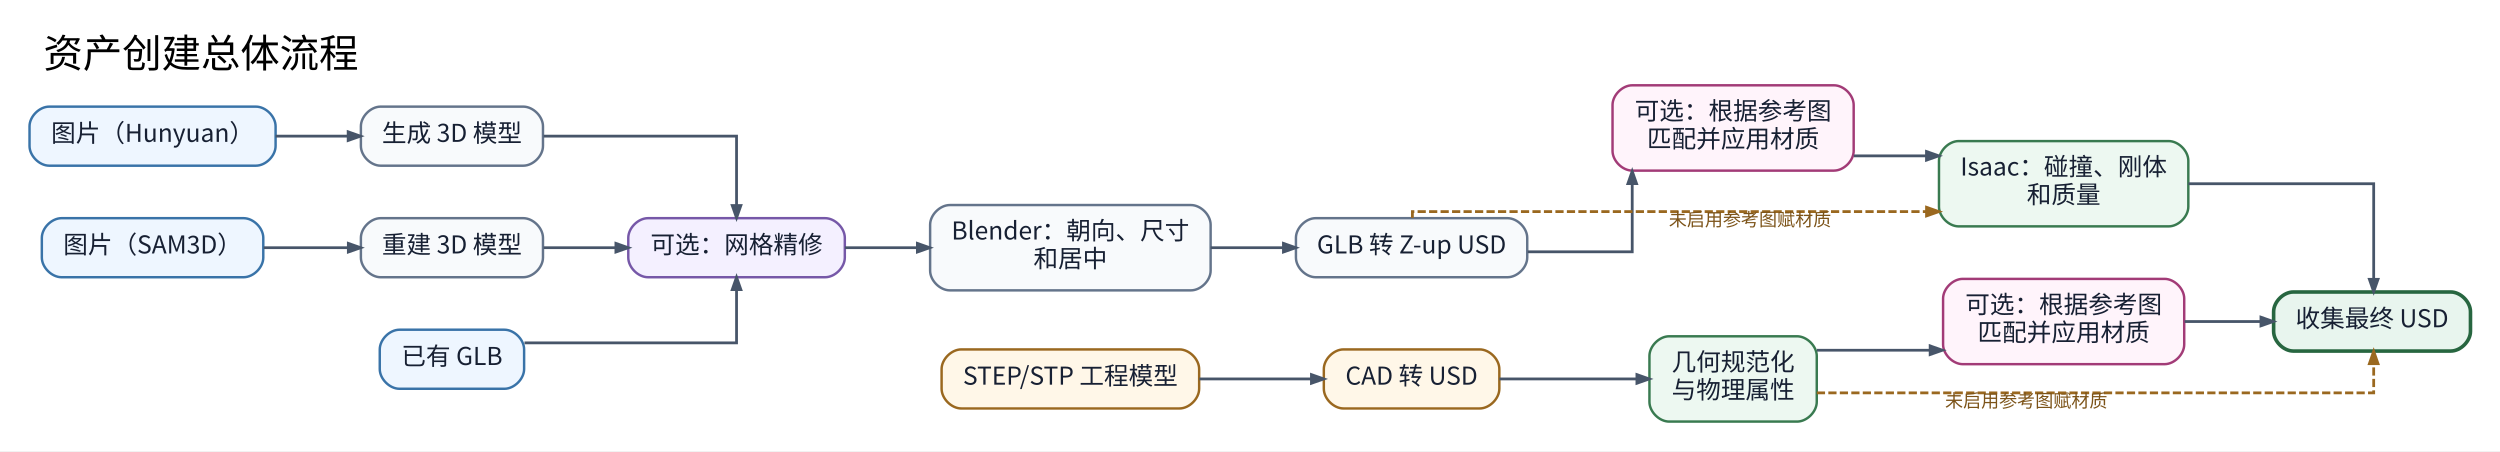
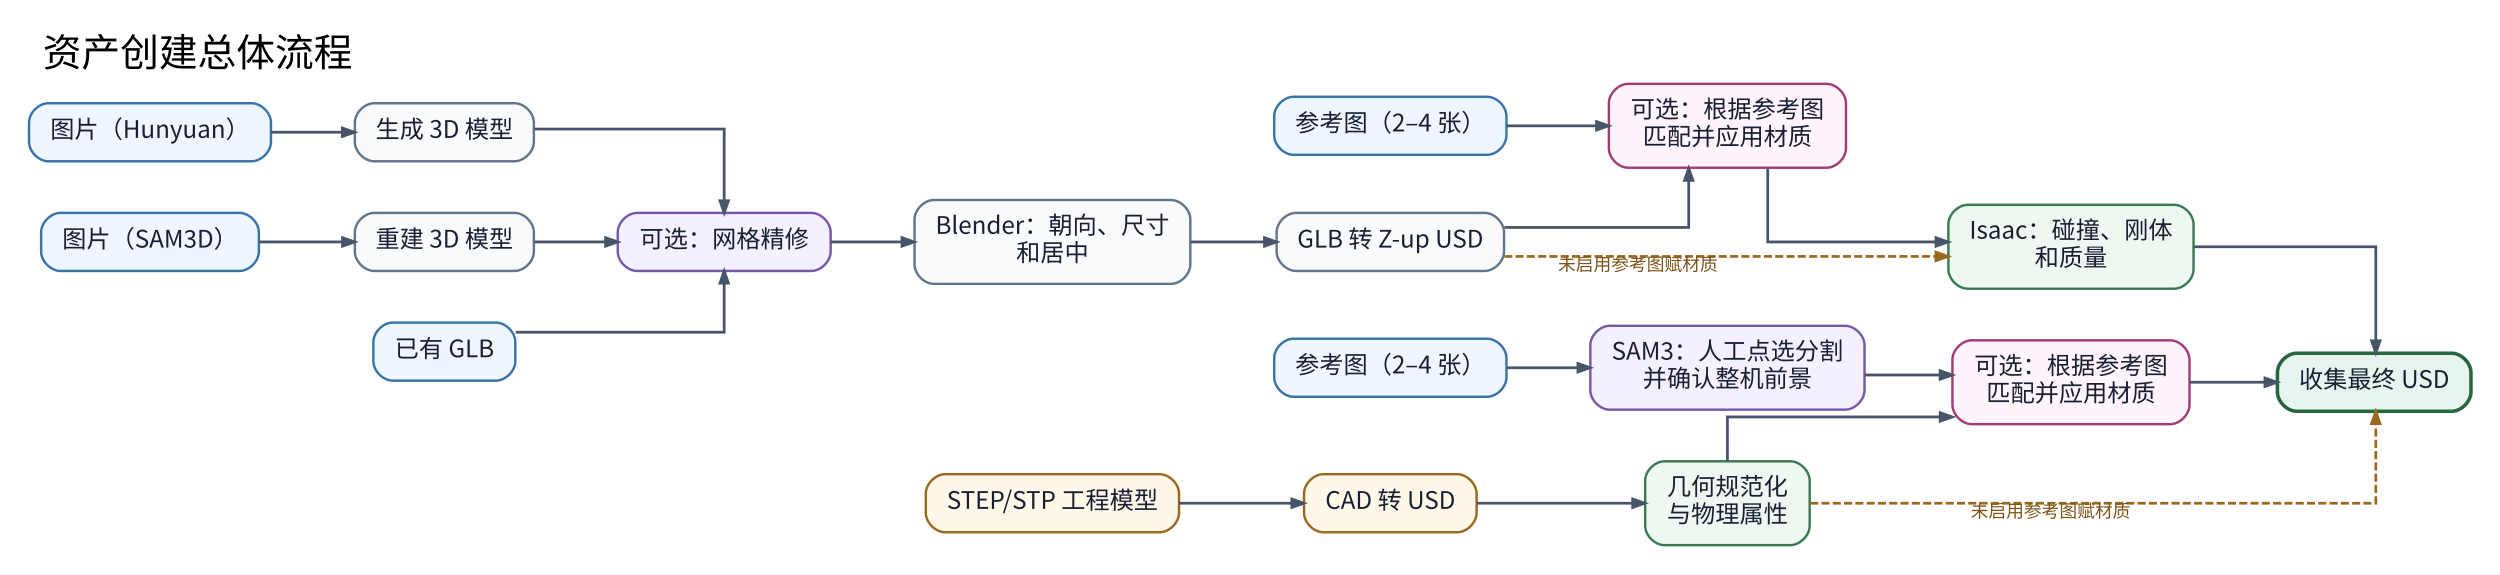
- <svg xmlns="http://www.w3.org/2000/svg" width="1524pt" height="275pt" viewBox="0.00 0.00 1524.00 275.00">
-   <g id="graph0" class="graph" transform="scale(1 1) rotate(0) translate(18 257)">
-     <polygon fill="white" stroke="transparent" points="-18,18 -18,-257 1506,-257 1506,18 -18,18" />
-     <text text-anchor="middle" x="104.5" y="-215.8" font-family="Noto Sans CJK SC" font-size="24.00">资产创建总体流程</text>
+ <svg xmlns="http://www.w3.org/2000/svg" width="1550pt" height="356pt" viewBox="0.00 0.00 1550.00 356.00">
+   <g id="graph0" class="graph" transform="scale(1 1) rotate(0) translate(18 338)">
+     <polygon fill="white" stroke="transparent" points="-18,18 -18,-338 1532,-338 1532,18 -18,18" />
+     <text text-anchor="middle" x="104.5" y="-296.8" font-family="Noto Sans CJK SC" font-size="24.00">资产创建总体流程</text>
    <g id="node1" class="node">
-       <path fill="#eef6ff" stroke="#3973a8" stroke-width="1.5" d="M138,-192C138,-192 12,-192 12,-192 6,-192 0,-186 0,-180 0,-180 0,-168 0,-168 0,-162 6,-156 12,-156 12,-156 138,-156 138,-156 144,-156 150,-162 150,-168 150,-168 150,-180 150,-180 150,-186 144,-192 138,-192" />
-       <text text-anchor="middle" x="75" y="-170.5" font-family="Noto Sans CJK SC" font-size="15.00" fill="#172033">图片（Hunyuan）</text>
+       <path fill="#eef6ff" stroke="#3973a8" stroke-width="1.5" d="M138,-274C138,-274 12,-274 12,-274 6,-274 0,-268 0,-262 0,-262 0,-250 0,-250 0,-244 6,-238 12,-238 12,-238 138,-238 138,-238 144,-238 150,-244 150,-250 150,-250 150,-262 150,-262 150,-268 144,-274 138,-274" />
+       <text text-anchor="middle" x="75" y="-252.5" font-family="Noto Sans CJK SC" font-size="15.00" fill="#172033">图片（Hunyuan）</text>
    </g>
    <g id="node2" class="node">
-       <path fill="#f8fafc" stroke="#64748b" stroke-width="1.5" d="M301,-192C301,-192 214,-192 214,-192 208,-192 202,-186 202,-180 202,-180 202,-168 202,-168 202,-162 208,-156 214,-156 214,-156 301,-156 301,-156 307,-156 313,-162 313,-168 313,-168 313,-180 313,-180 313,-186 307,-192 301,-192" />
-       <text text-anchor="middle" x="257.5" y="-170.5" font-family="Noto Sans CJK SC" font-size="15.00" fill="#172033">生成 3D 模型</text>
+       <path fill="#f8fafc" stroke="#64748b" stroke-width="1.5" d="M301,-274C301,-274 214,-274 214,-274 208,-274 202,-268 202,-262 202,-262 202,-250 202,-250 202,-244 208,-238 214,-238 214,-238 301,-238 301,-238 307,-238 313,-244 313,-250 313,-250 313,-262 313,-262 313,-268 307,-274 301,-274" />
+       <text text-anchor="middle" x="257.5" y="-252.5" font-family="Noto Sans CJK SC" font-size="15.00" fill="#172033">生成 3D 模型</text>
    </g>
    <g id="edge1" class="edge">
-       <path fill="none" stroke="#475569" stroke-width="1.7" d="M150.02,-174C150.02,-174 194.24,-174 194.24,-174" />
-       <polygon fill="#475569" stroke="#475569" stroke-width="1.7" points="194.24,-176.63 201.74,-174 194.24,-171.38 194.24,-176.63" />
+       <path fill="none" stroke="#475569" stroke-width="1.7" d="M150.02,-256C150.02,-256 194.24,-256 194.24,-256" />
+       <polygon fill="#475569" stroke="#475569" stroke-width="1.7" points="194.24,-258.63 201.74,-256 194.24,-253.38 194.24,-258.63" />
    </g>
    <g id="node6" class="node">
-       <path fill="#f4f0ff" stroke="#7658a8" stroke-width="1.5" d="M485,-124C485,-124 377,-124 377,-124 371,-124 365,-118 365,-112 365,-112 365,-100 365,-100 365,-94 371,-88 377,-88 377,-88 485,-88 485,-88 491,-88 497,-94 497,-100 497,-100 497,-112 497,-112 497,-118 491,-124 485,-124" />
-       <text text-anchor="middle" x="431" y="-102.5" font-family="Noto Sans CJK SC" font-size="15.00" fill="#172033">可选：网格精修</text>
+       <path fill="#f4f0ff" stroke="#7658a8" stroke-width="1.5" d="M485,-206C485,-206 377,-206 377,-206 371,-206 365,-200 365,-194 365,-194 365,-182 365,-182 365,-176 371,-170 377,-170 377,-170 485,-170 485,-170 491,-170 497,-176 497,-182 497,-182 497,-194 497,-194 497,-200 491,-206 485,-206" />
+       <text text-anchor="middle" x="431" y="-184.5" font-family="Noto Sans CJK SC" font-size="15.00" fill="#172033">可选：网格精修</text>
    </g>
    <g id="edge2" class="edge">
-       <path fill="none" stroke="#475569" stroke-width="1.7" d="M313.35,-174C364.07,-174 431,-174 431,-174 431,-174 431,-131.72 431,-131.72" />
-       <polygon fill="#475569" stroke="#475569" stroke-width="1.7" points="433.63,-131.72 431,-124.22 428.38,-131.72 433.63,-131.72" />
+       <path fill="none" stroke="#475569" stroke-width="1.7" d="M313.35,-258C364.07,-258 431,-258 431,-258 431,-258 431,-213.53 431,-213.53" />
+       <polygon fill="#475569" stroke="#475569" stroke-width="1.7" points="433.63,-213.53 431,-206.03 428.38,-213.53 433.63,-213.53" />
    </g>
    <g id="node3" class="node">
-       <path fill="#eef6ff" stroke="#3973a8" stroke-width="1.5" d="M130.5,-124C130.5,-124 19.5,-124 19.5,-124 13.5,-124 7.5,-118 7.5,-112 7.5,-112 7.5,-100 7.5,-100 7.5,-94 13.5,-88 19.5,-88 19.5,-88 130.5,-88 130.5,-88 136.5,-88 142.5,-94 142.5,-100 142.5,-100 142.5,-112 142.5,-112 142.5,-118 136.5,-124 130.5,-124" />
-       <text text-anchor="middle" x="75" y="-102.5" font-family="Noto Sans CJK SC" font-size="15.00" fill="#172033">图片（SAM3D）</text>
+       <path fill="#eef6ff" stroke="#3973a8" stroke-width="1.5" d="M130.5,-206C130.5,-206 19.5,-206 19.5,-206 13.5,-206 7.5,-200 7.5,-194 7.5,-194 7.5,-182 7.5,-182 7.5,-176 13.5,-170 19.5,-170 19.5,-170 130.5,-170 130.5,-170 136.5,-170 142.5,-176 142.5,-182 142.5,-182 142.5,-194 142.5,-194 142.5,-200 136.5,-206 130.5,-206" />
+       <text text-anchor="middle" x="75" y="-184.5" font-family="Noto Sans CJK SC" font-size="15.00" fill="#172033">图片（SAM3D）</text>
    </g>
    <g id="node4" class="node">
-       <path fill="#f8fafc" stroke="#64748b" stroke-width="1.5" d="M301,-124C301,-124 214,-124 214,-124 208,-124 202,-118 202,-112 202,-112 202,-100 202,-100 202,-94 208,-88 214,-88 214,-88 301,-88 301,-88 307,-88 313,-94 313,-100 313,-100 313,-112 313,-112 313,-118 307,-124 301,-124" />
-       <text text-anchor="middle" x="257.5" y="-102.5" font-family="Noto Sans CJK SC" font-size="15.00" fill="#172033">重建 3D 模型</text>
+       <path fill="#f8fafc" stroke="#64748b" stroke-width="1.5" d="M301,-206C301,-206 214,-206 214,-206 208,-206 202,-200 202,-194 202,-194 202,-182 202,-182 202,-176 208,-170 214,-170 214,-170 301,-170 301,-170 307,-170 313,-176 313,-182 313,-182 313,-194 313,-194 313,-200 307,-206 301,-206" />
+       <text text-anchor="middle" x="257.5" y="-184.5" font-family="Noto Sans CJK SC" font-size="15.00" fill="#172033">重建 3D 模型</text>
    </g>
    <g id="edge3" class="edge">
-       <path fill="none" stroke="#475569" stroke-width="1.7" d="M142.7,-106C142.7,-106 194.35,-106 194.35,-106" />
-       <polygon fill="#475569" stroke="#475569" stroke-width="1.7" points="194.35,-108.63 201.85,-106 194.35,-103.38 194.35,-108.63" />
+       <path fill="none" stroke="#475569" stroke-width="1.7" d="M142.7,-188C142.7,-188 194.35,-188 194.35,-188" />
+       <polygon fill="#475569" stroke="#475569" stroke-width="1.7" points="194.35,-190.63 201.85,-188 194.35,-185.38 194.35,-190.63" />
    </g>
    <g id="edge4" class="edge">
-       <path fill="none" stroke="#475569" stroke-width="1.7" d="M313.35,-106C313.35,-106 357.46,-106 357.46,-106" />
-       <polygon fill="#475569" stroke="#475569" stroke-width="1.7" points="357.46,-108.63 364.96,-106 357.46,-103.38 357.46,-108.63" />
+       <path fill="none" stroke="#475569" stroke-width="1.7" d="M313.35,-188C313.35,-188 357.46,-188 357.46,-188" />
+       <polygon fill="#475569" stroke="#475569" stroke-width="1.7" points="357.46,-190.63 364.96,-188 357.46,-185.38 357.46,-190.63" />
    </g>
    <g id="node5" class="node">
-       <path fill="#eef6ff" stroke="#3973a8" stroke-width="1.5" d="M289.5,-56C289.5,-56 225.5,-56 225.5,-56 219.5,-56 213.5,-50 213.5,-44 213.5,-44 213.5,-32 213.5,-32 213.5,-26 219.5,-20 225.5,-20 225.5,-20 289.5,-20 289.5,-20 295.5,-20 301.5,-26 301.5,-32 301.5,-32 301.5,-44 301.5,-44 301.5,-50 295.5,-56 289.5,-56" />
-       <text text-anchor="middle" x="257.5" y="-34.5" font-family="Noto Sans CJK SC" font-size="15.00" fill="#172033">已有 GLB</text>
+       <path fill="#eef6ff" stroke="#3973a8" stroke-width="1.5" d="M289.5,-138C289.5,-138 225.5,-138 225.5,-138 219.5,-138 213.5,-132 213.5,-126 213.5,-126 213.5,-114 213.5,-114 213.5,-108 219.5,-102 225.5,-102 225.5,-102 289.5,-102 289.5,-102 295.5,-102 301.5,-108 301.5,-114 301.5,-114 301.5,-126 301.5,-126 301.5,-132 295.5,-138 289.5,-138" />
+       <text text-anchor="middle" x="257.5" y="-116.5" font-family="Noto Sans CJK SC" font-size="15.00" fill="#172033">已有 GLB</text>
    </g>
    <g id="edge5" class="edge">
-       <path fill="none" stroke="#475569" stroke-width="1.7" d="M301.73,-48C353.13,-48 431,-48 431,-48 431,-48 431,-80.47 431,-80.47" />
-       <polygon fill="#475569" stroke="#475569" stroke-width="1.7" points="428.38,-80.47 431,-87.97 433.63,-80.47 428.38,-80.47" />
+       <path fill="none" stroke="#475569" stroke-width="1.7" d="M301.73,-132C353.13,-132 431,-132 431,-132 431,-132 431,-162.47 431,-162.47" />
+       <polygon fill="#475569" stroke="#475569" stroke-width="1.7" points="428.38,-162.47 431,-169.97 433.63,-162.47 428.38,-162.47" />
    </g>
    <g id="node7" class="node">
-       <path fill="#f8fafc" stroke="#64748b" stroke-width="1.5" d="M708,-132C708,-132 561,-132 561,-132 555,-132 549,-126 549,-120 549,-120 549,-92 549,-92 549,-86 555,-80 561,-80 561,-80 708,-80 708,-80 714,-80 720,-86 720,-92 720,-92 720,-120 720,-120 720,-126 714,-132 708,-132" />
-       <text text-anchor="middle" x="634.5" y="-111" font-family="Noto Sans CJK SC" font-size="15.00" fill="#172033">Blender：朝向、尺寸</text>
-       <text text-anchor="middle" x="634.5" y="-94" font-family="Noto Sans CJK SC" font-size="15.00" fill="#172033">和居中</text>
+       <path fill="#f8fafc" stroke="#64748b" stroke-width="1.5" d="M708,-214C708,-214 561,-214 561,-214 555,-214 549,-208 549,-202 549,-202 549,-174 549,-174 549,-168 555,-162 561,-162 561,-162 708,-162 708,-162 714,-162 720,-168 720,-174 720,-174 720,-202 720,-202 720,-208 714,-214 708,-214" />
+       <text text-anchor="middle" x="634.5" y="-193" font-family="Noto Sans CJK SC" font-size="15.00" fill="#172033">Blender：朝向、尺寸</text>
+       <text text-anchor="middle" x="634.5" y="-176" font-family="Noto Sans CJK SC" font-size="15.00" fill="#172033">和居中</text>
    </g>
    <g id="edge6" class="edge">
-       <path fill="none" stroke="#475569" stroke-width="1.7" d="M497.07,-106C497.07,-106 541.24,-106 541.24,-106" />
-       <polygon fill="#475569" stroke="#475569" stroke-width="1.7" points="541.24,-108.63 548.74,-106 541.24,-103.38 541.24,-108.63" />
+       <path fill="none" stroke="#475569" stroke-width="1.7" d="M497.07,-188C497.07,-188 541.24,-188 541.24,-188" />
+       <polygon fill="#475569" stroke="#475569" stroke-width="1.7" points="541.24,-190.63 548.74,-188 541.24,-185.38 541.24,-190.63" />
    </g>
    <g id="node8" class="node">
-       <path fill="#f8fafc" stroke="#64748b" stroke-width="1.5" d="M901,-124C901,-124 784,-124 784,-124 778,-124 772,-118 772,-112 772,-112 772,-100 772,-100 772,-94 778,-88 784,-88 784,-88 901,-88 901,-88 907,-88 913,-94 913,-100 913,-100 913,-112 913,-112 913,-118 907,-124 901,-124" />
-       <text text-anchor="middle" x="842.5" y="-102.5" font-family="Noto Sans CJK SC" font-size="15.00" fill="#172033">GLB 转 Z-up USD</text>
+       <path fill="#f8fafc" stroke="#64748b" stroke-width="1.5" d="M902.5,-206C902.5,-206 785.5,-206 785.5,-206 779.5,-206 773.5,-200 773.5,-194 773.5,-194 773.5,-182 773.5,-182 773.5,-176 779.5,-170 785.5,-170 785.5,-170 902.5,-170 902.5,-170 908.5,-170 914.5,-176 914.5,-182 914.5,-182 914.5,-194 914.5,-194 914.5,-200 908.5,-206 902.5,-206" />
+       <text text-anchor="middle" x="844" y="-184.5" font-family="Noto Sans CJK SC" font-size="15.00" fill="#172033">GLB 转 Z-up USD</text>
    </g>
    <g id="edge7" class="edge">
-       <path fill="none" stroke="#475569" stroke-width="1.7" d="M720,-106C720,-106 764.39,-106 764.39,-106" />
-       <polygon fill="#475569" stroke="#475569" stroke-width="1.7" points="764.39,-108.63 771.89,-106 764.39,-103.38 764.39,-108.63" />
+       <path fill="none" stroke="#475569" stroke-width="1.7" d="M720.01,-188C720.01,-188 765.96,-188 765.96,-188" />
+       <polygon fill="#475569" stroke="#475569" stroke-width="1.7" points="765.96,-190.63 773.46,-188 765.96,-185.38 765.96,-190.63" />
+     </g>
+     <g id="node10" class="node">
+       <path fill="#fff4fb" stroke="#a23b77" stroke-width="1.5" d="M1114.5,-286C1114.5,-286 991.5,-286 991.5,-286 985.5,-286 979.5,-280 979.5,-274 979.5,-274 979.5,-246 979.5,-246 979.5,-240 985.5,-234 991.5,-234 991.5,-234 1114.5,-234 1114.5,-234 1120.5,-234 1126.5,-240 1126.5,-246 1126.5,-246 1126.5,-274 1126.5,-274 1126.5,-280 1120.5,-286 1114.5,-286" />
+       <text text-anchor="middle" x="1053" y="-265" font-family="Noto Sans CJK SC" font-size="15.00" fill="#172033">可选：根据参考图</text>
+       <text text-anchor="middle" x="1053" y="-248" font-family="Noto Sans CJK SC" font-size="15.00" fill="#172033">匹配并应用材质</text>
+     </g>
+     <g id="edge8" class="edge">
+       <path fill="none" stroke="#475569" stroke-width="1.7" d="M914.73,-197C966.96,-197 1029,-197 1029,-197 1029,-197 1029,-226.15 1029,-226.15" />
+       <polygon fill="#475569" stroke="#475569" stroke-width="1.7" points="1026.38,-226.15 1029,-233.65 1031.63,-226.15 1026.38,-226.15" />
+     </g>
+     <g id="node17" class="node">
+       <path fill="#edf8f1" stroke="#397a50" stroke-width="1.5" d="M1330,-211C1330,-211 1202,-211 1202,-211 1196,-211 1190,-205 1190,-199 1190,-199 1190,-171 1190,-171 1190,-165 1196,-159 1202,-159 1202,-159 1330,-159 1330,-159 1336,-159 1342,-165 1342,-171 1342,-171 1342,-199 1342,-199 1342,-205 1336,-211 1330,-211" />
+       <text text-anchor="middle" x="1266" y="-190" font-family="Noto Sans CJK SC" font-size="15.00" fill="#172033">Isaac：碰撞、刚体</text>
+       <text text-anchor="middle" x="1266" y="-173" font-family="Noto Sans CJK SC" font-size="15.00" fill="#172033">和质量</text>
+     </g>
+     <g id="edge11" class="edge">
+       <path fill="none" stroke="#9a681f" stroke-width="1.7" stroke-dasharray="5,2" d="M914.63,-179C914.63,-179 1182.28,-179 1182.28,-179" />
+       <polygon fill="#9a681f" stroke="#9a681f" stroke-width="1.7" points="1182.28,-181.63 1189.78,-179 1182.28,-176.38 1182.28,-181.63" />
+       <text text-anchor="middle" x="997.46" y="-170.2" font-family="Times,serif" font-size="11.00" fill="#7c5318">未启用参考图赋材质</text>
    </g>
    <g id="node9" class="node">
-       <path fill="#fff4fb" stroke="#a23b77" stroke-width="1.5" d="M1100,-205C1100,-205 977,-205 977,-205 971,-205 965,-199 965,-193 965,-193 965,-165 965,-165 965,-159 971,-153 977,-153 977,-153 1100,-153 1100,-153 1106,-153 1112,-159 1112,-165 1112,-165 1112,-193 1112,-193 1112,-199 1106,-205 1100,-205" />
-       <text text-anchor="middle" x="1038.5" y="-184" font-family="Noto Sans CJK SC" font-size="15.00" fill="#172033">可选：根据参考图</text>
-       <text text-anchor="middle" x="1038.5" y="-167" font-family="Noto Sans CJK SC" font-size="15.00" fill="#172033">匹配并应用材质</text>
-     </g>
-     <g id="edge8" class="edge">
-       <path fill="none" stroke="#475569" stroke-width="1.7" d="M913.29,-103.5C945.7,-103.5 977,-103.5 977,-103.5 977,-103.5 977,-145.09 977,-145.09" />
-       <polygon fill="#475569" stroke="#475569" stroke-width="1.7" points="974.38,-145.09 977,-152.59 979.63,-145.09 974.38,-145.09" />
-     </g>
-     <g id="node14" class="node">
-       <path fill="#edf8f1" stroke="#397a50" stroke-width="1.5" d="M1304,-171C1304,-171 1176,-171 1176,-171 1170,-171 1164,-165 1164,-159 1164,-159 1164,-131 1164,-131 1164,-125 1170,-119 1176,-119 1176,-119 1304,-119 1304,-119 1310,-119 1316,-125 1316,-131 1316,-131 1316,-159 1316,-159 1316,-165 1310,-171 1304,-171" />
-       <text text-anchor="middle" x="1240" y="-150" font-family="Noto Sans CJK SC" font-size="15.00" fill="#172033">Isaac：碰撞、刚体</text>
-       <text text-anchor="middle" x="1240" y="-133" font-family="Noto Sans CJK SC" font-size="15.00" fill="#172033">和质量</text>
+       <path fill="#eef6ff" stroke="#3973a8" stroke-width="1.5" d="M904,-278C904,-278 784,-278 784,-278 778,-278 772,-272 772,-266 772,-266 772,-254 772,-254 772,-248 778,-242 784,-242 784,-242 904,-242 904,-242 910,-242 916,-248 916,-254 916,-254 916,-266 916,-266 916,-272 910,-278 904,-278" />
+       <text text-anchor="middle" x="844" y="-256.5" font-family="Noto Sans CJK SC" font-size="15.00" fill="#172033">参考图（2–4 张）</text>
    </g>
    <g id="edge10" class="edge">
-       <path fill="none" stroke="#9a681f" stroke-width="1.7" stroke-dasharray="5,2" d="M843,-124.17C843,-126.45 843,-128 843,-128 843,-128 1156.42,-128 1156.42,-128" />
-       <polygon fill="#9a681f" stroke="#9a681f" stroke-width="1.7" points="1156.42,-130.63 1163.92,-128 1156.42,-125.38 1156.42,-130.63" />
-       <text text-anchor="middle" x="1048.8" y="-119.2" font-family="Times,serif" font-size="11.00" fill="#7c5318">未启用参考图赋材质</text>
+       <path fill="none" stroke="#475569" stroke-width="1.7" d="M916.22,-260C916.22,-260 971.86,-260 971.86,-260" />
+       <polygon fill="#475569" stroke="#475569" stroke-width="1.7" points="971.86,-262.63 979.36,-260 971.86,-257.38 971.86,-262.63" />
    </g>
    <g id="edge9" class="edge">
-       <path fill="none" stroke="#475569" stroke-width="1.7" d="M1112.1,-162C1112.1,-162 1156.39,-162 1156.39,-162" />
-       <polygon fill="#475569" stroke="#475569" stroke-width="1.7" points="1156.39,-164.63 1163.89,-162 1156.39,-159.38 1156.39,-164.63" />
+       <path fill="none" stroke="#475569" stroke-width="1.7" d="M1078,-233.6C1078,-213.05 1078,-188 1078,-188 1078,-188 1182.3,-188 1182.3,-188" />
+       <polygon fill="#475569" stroke="#475569" stroke-width="1.7" points="1182.3,-190.63 1189.8,-188 1182.3,-185.38 1182.3,-190.63" />
    </g>
-     <g id="node10" class="node">
+     <g id="node11" class="node">
      <path fill="#fff7e8" stroke="#9a681f" stroke-width="1.5" d="M701,-44C701,-44 568,-44 568,-44 562,-44 556,-38 556,-32 556,-32 556,-20 556,-20 556,-14 562,-8 568,-8 568,-8 701,-8 701,-8 707,-8 713,-14 713,-20 713,-20 713,-32 713,-32 713,-38 707,-44 701,-44" />
      <text text-anchor="middle" x="634.5" y="-22.5" font-family="Noto Sans CJK SC" font-size="15.00" fill="#172033">STEP/STP 工程模型</text>
    </g>
-     <g id="node11" class="node">
-       <path fill="#fff7e8" stroke="#9a681f" stroke-width="1.5" d="M884,-44C884,-44 801,-44 801,-44 795,-44 789,-38 789,-32 789,-32 789,-20 789,-20 789,-14 795,-8 801,-8 801,-8 884,-8 884,-8 890,-8 896,-14 896,-20 896,-20 896,-32 896,-32 896,-38 890,-44 884,-44" />
-       <text text-anchor="middle" x="842.5" y="-22.5" font-family="Noto Sans CJK SC" font-size="15.00" fill="#172033">CAD 转 USD</text>
-     </g>
-     <g id="edge11" class="edge">
-       <path fill="none" stroke="#475569" stroke-width="1.7" d="M713.14,-26C713.14,-26 781.46,-26 781.46,-26" />
-       <polygon fill="#475569" stroke="#475569" stroke-width="1.7" points="781.46,-28.63 788.96,-26 781.46,-23.38 781.46,-28.63" />
-     </g>
    <g id="node12" class="node">
-       <path fill="#edf8f1" stroke="#397a50" stroke-width="1.5" d="M1077.5,-52C1077.5,-52 999.5,-52 999.5,-52 993.5,-52 987.5,-46 987.5,-40 987.5,-40 987.5,-12 987.5,-12 987.5,-6 993.5,0 999.5,0 999.5,0 1077.5,0 1077.5,0 1083.5,0 1089.5,-6 1089.5,-12 1089.5,-12 1089.5,-40 1089.5,-40 1089.5,-46 1083.5,-52 1077.5,-52" />
-       <text text-anchor="middle" x="1038.5" y="-31" font-family="Noto Sans CJK SC" font-size="15.00" fill="#172033">几何规范化</text>
-       <text text-anchor="middle" x="1038.5" y="-14" font-family="Noto Sans CJK SC" font-size="15.00" fill="#172033">与物理属性</text>
+       <path fill="#fff7e8" stroke="#9a681f" stroke-width="1.5" d="M885.5,-44C885.5,-44 802.5,-44 802.5,-44 796.5,-44 790.5,-38 790.5,-32 790.5,-32 790.5,-20 790.5,-20 790.5,-14 796.5,-8 802.5,-8 802.5,-8 885.5,-8 885.5,-8 891.5,-8 897.5,-14 897.5,-20 897.5,-20 897.5,-32 897.5,-32 897.5,-38 891.5,-44 885.5,-44" />
+       <text text-anchor="middle" x="844" y="-22.5" font-family="Noto Sans CJK SC" font-size="15.00" fill="#172033">CAD 转 USD</text>
    </g>
    <g id="edge12" class="edge">
-       <path fill="none" stroke="#475569" stroke-width="1.7" d="M896.06,-26C896.06,-26 979.87,-26 979.87,-26" />
-       <polygon fill="#475569" stroke="#475569" stroke-width="1.7" points="979.87,-28.63 987.37,-26 979.87,-23.38 979.87,-28.63" />
+       <path fill="none" stroke="#475569" stroke-width="1.7" d="M713.11,-26C713.11,-26 782.9,-26 782.9,-26" />
+       <polygon fill="#475569" stroke="#475569" stroke-width="1.7" points="782.9,-28.63 790.4,-26 782.9,-23.38 782.9,-28.63" />
    </g>
    <g id="node13" class="node">
-       <path fill="#fff4fb" stroke="#a23b77" stroke-width="1.5" d="M1301.5,-87C1301.5,-87 1178.5,-87 1178.5,-87 1172.5,-87 1166.5,-81 1166.5,-75 1166.5,-75 1166.5,-47 1166.5,-47 1166.5,-41 1172.5,-35 1178.5,-35 1178.5,-35 1301.5,-35 1301.5,-35 1307.5,-35 1313.5,-41 1313.5,-47 1313.5,-47 1313.5,-75 1313.5,-75 1313.5,-81 1307.5,-87 1301.5,-87" />
-       <text text-anchor="middle" x="1240" y="-66" font-family="Noto Sans CJK SC" font-size="15.00" fill="#172033">可选：根据参考图</text>
-       <text text-anchor="middle" x="1240" y="-49" font-family="Noto Sans CJK SC" font-size="15.00" fill="#172033">匹配并应用材质</text>
+       <path fill="#edf8f1" stroke="#397a50" stroke-width="1.5" d="M1092,-52C1092,-52 1014,-52 1014,-52 1008,-52 1002,-46 1002,-40 1002,-40 1002,-12 1002,-12 1002,-6 1008,0 1014,0 1014,0 1092,0 1092,0 1098,0 1104,-6 1104,-12 1104,-12 1104,-40 1104,-40 1104,-46 1098,-52 1092,-52" />
+       <text text-anchor="middle" x="1053" y="-31" font-family="Noto Sans CJK SC" font-size="15.00" fill="#172033">几何规范化</text>
+       <text text-anchor="middle" x="1053" y="-14" font-family="Noto Sans CJK SC" font-size="15.00" fill="#172033">与物理属性</text>
    </g>
    <g id="edge13" class="edge">
-       <path fill="none" stroke="#475569" stroke-width="1.7" d="M1089.61,-43.5C1089.61,-43.5 1158.62,-43.5 1158.62,-43.5" />
-       <polygon fill="#475569" stroke="#475569" stroke-width="1.7" points="1158.62,-46.13 1166.12,-43.5 1158.62,-40.88 1158.62,-46.13" />
+       <path fill="none" stroke="#475569" stroke-width="1.7" d="M897.55,-26C897.55,-26 994.25,-26 994.25,-26" />
+       <polygon fill="#475569" stroke="#475569" stroke-width="1.7" points="994.25,-28.63 1001.75,-26 994.25,-23.38 994.25,-28.63" />
+     </g>
+     <g id="node16" class="node">
+       <path fill="#fff4fb" stroke="#a23b77" stroke-width="1.5" d="M1327.5,-127C1327.5,-127 1204.5,-127 1204.5,-127 1198.5,-127 1192.5,-121 1192.5,-115 1192.5,-115 1192.5,-87 1192.5,-87 1192.5,-81 1198.5,-75 1204.5,-75 1204.5,-75 1327.5,-75 1327.5,-75 1333.5,-75 1339.5,-81 1339.5,-87 1339.5,-87 1339.5,-115 1339.5,-115 1339.5,-121 1333.5,-127 1327.5,-127" />
+       <text text-anchor="middle" x="1266" y="-106" font-family="Noto Sans CJK SC" font-size="15.00" fill="#172033">可选：根据参考图</text>
+       <text text-anchor="middle" x="1266" y="-89" font-family="Noto Sans CJK SC" font-size="15.00" fill="#172033">匹配并应用材质</text>
+     </g>
+     <g id="edge14" class="edge">
+       <path fill="none" stroke="#475569" stroke-width="1.7" d="M1053,-52.12C1053,-65.7 1053,-79.5 1053,-79.5 1053,-79.5 1184.9,-79.5 1184.9,-79.5" />
+       <polygon fill="#475569" stroke="#475569" stroke-width="1.7" points="1184.9,-82.13 1192.4,-79.5 1184.9,-76.88 1184.9,-82.13" />
+     </g>
+     <g id="node18" class="node">
+       <path fill="#e8f5ee" stroke="#276640" stroke-width="2.2" d="M1502,-119C1502,-119 1406,-119 1406,-119 1400,-119 1394,-113 1394,-107 1394,-107 1394,-95 1394,-95 1394,-89 1400,-83 1406,-83 1406,-83 1502,-83 1502,-83 1508,-83 1514,-89 1514,-95 1514,-95 1514,-107 1514,-107 1514,-113 1508,-119 1502,-119" />
+       <text text-anchor="middle" x="1454" y="-97.5" font-family="Noto Sans CJK SC" font-size="15.00" fill="#172033">收集最终 USD</text>
+     </g>
+     <g id="edge18" class="edge">
+       <path fill="none" stroke="#9a681f" stroke-width="1.7" stroke-dasharray="5,2" d="M1104.32,-26C1212.7,-26 1455,-26 1455,-26 1455,-26 1455,-75.34 1455,-75.34" />
+       <polygon fill="#9a681f" stroke="#9a681f" stroke-width="1.7" points="1452.38,-75.34 1455,-82.84 1457.63,-75.34 1452.38,-75.34" />
+       <text text-anchor="middle" x="1253.33" y="-17.2" font-family="Times,serif" font-size="11.00" fill="#7c5318">未启用参考图赋材质</text>
+     </g>
+     <g id="node14" class="node">
+       <path fill="#eef6ff" stroke="#3973a8" stroke-width="1.5" d="M904,-128C904,-128 784,-128 784,-128 778,-128 772,-122 772,-116 772,-116 772,-104 772,-104 772,-98 778,-92 784,-92 784,-92 904,-92 904,-92 910,-92 916,-98 916,-104 916,-104 916,-116 916,-116 916,-122 910,-128 904,-128" />
+       <text text-anchor="middle" x="844" y="-106.5" font-family="Noto Sans CJK SC" font-size="15.00" fill="#172033">参考图（2–4 张）</text>
    </g>
    <g id="node15" class="node">
-       <path fill="#e8f5ee" stroke="#276640" stroke-width="2.2" d="M1476,-79C1476,-79 1380,-79 1380,-79 1374,-79 1368,-73 1368,-67 1368,-67 1368,-55 1368,-55 1368,-49 1374,-43 1380,-43 1380,-43 1476,-43 1476,-43 1482,-43 1488,-49 1488,-55 1488,-55 1488,-67 1488,-67 1488,-73 1482,-79 1476,-79" />
-       <text text-anchor="middle" x="1428" y="-57.5" font-family="Noto Sans CJK SC" font-size="15.00" fill="#172033">收集最终 USD</text>
+       <path fill="#f4f0ff" stroke="#7658a8" stroke-width="1.5" d="M1126,-136C1126,-136 980,-136 980,-136 974,-136 968,-130 968,-124 968,-124 968,-96 968,-96 968,-90 974,-84 980,-84 980,-84 1126,-84 1126,-84 1132,-84 1138,-90 1138,-96 1138,-96 1138,-124 1138,-124 1138,-130 1132,-136 1126,-136" />
+       <text text-anchor="middle" x="1053" y="-115" font-family="Noto Sans CJK SC" font-size="15.00" fill="#172033">SAM3：人工点选分割</text>
+       <text text-anchor="middle" x="1053" y="-98" font-family="Noto Sans CJK SC" font-size="15.00" fill="#172033">并确认整机前景</text>
+     </g>
+     <g id="edge16" class="edge">
+       <path fill="none" stroke="#475569" stroke-width="1.7" d="M916.22,-110C916.22,-110 960.33,-110 960.33,-110" />
+       <polygon fill="#475569" stroke="#475569" stroke-width="1.7" points="960.33,-112.63 967.83,-110 960.33,-107.38 960.33,-112.63" />
+     </g>
+     <g id="edge17" class="edge">
+       <path fill="none" stroke="#475569" stroke-width="1.7" d="M1138.1,-105.5C1138.1,-105.5 1184.87,-105.5 1184.87,-105.5" />
+       <polygon fill="#475569" stroke="#475569" stroke-width="1.7" points="1184.87,-108.13 1192.37,-105.5 1184.87,-102.88 1184.87,-108.13" />
    </g>
    <g id="edge15" class="edge">
-       <path fill="none" stroke="#9a681f" stroke-width="1.7" stroke-dasharray="5,2" d="M1089.55,-17.5C1195.4,-17.5 1429,-17.5 1429,-17.5 1429,-17.5 1429,-35.3 1429,-35.3" />
-       <polygon fill="#9a681f" stroke="#9a681f" stroke-width="1.7" points="1426.38,-35.3 1429,-42.8 1431.63,-35.3 1426.38,-35.3" />
-       <text text-anchor="middle" x="1217.18" y="-8.7" font-family="Times,serif" font-size="11.00" fill="#7c5318">未启用参考图赋材质</text>
+       <path fill="none" stroke="#475569" stroke-width="1.7" d="M1339.76,-101C1339.76,-101 1386.28,-101 1386.28,-101" />
+       <polygon fill="#475569" stroke="#475569" stroke-width="1.7" points="1386.28,-103.63 1393.78,-101 1386.28,-98.38 1386.28,-103.63" />
    </g>
-     <g id="edge14" class="edge">
-       <path fill="none" stroke="#475569" stroke-width="1.7" d="M1313.76,-61C1313.76,-61 1360.28,-61 1360.28,-61" />
-       <polygon fill="#475569" stroke="#475569" stroke-width="1.7" points="1360.28,-63.63 1367.78,-61 1360.28,-58.38 1360.28,-63.63" />
-     </g>
-     <g id="edge16" class="edge">
-       <path fill="none" stroke="#475569" stroke-width="1.7" d="M1316.06,-145C1368.57,-145 1429,-145 1429,-145 1429,-145 1429,-86.73 1429,-86.73" />
-       <polygon fill="#475569" stroke="#475569" stroke-width="1.7" points="1431.63,-86.73 1429,-79.23 1426.38,-86.73 1431.63,-86.73" />
+     <g id="edge19" class="edge">
+       <path fill="none" stroke="#475569" stroke-width="1.7" d="M1342.06,-185C1394.57,-185 1455,-185 1455,-185 1455,-185 1455,-126.73 1455,-126.73" />
+       <polygon fill="#475569" stroke="#475569" stroke-width="1.7" points="1457.63,-126.73 1455,-119.23 1452.38,-126.73 1457.63,-126.73" />
    </g>
  </g>
</svg>
